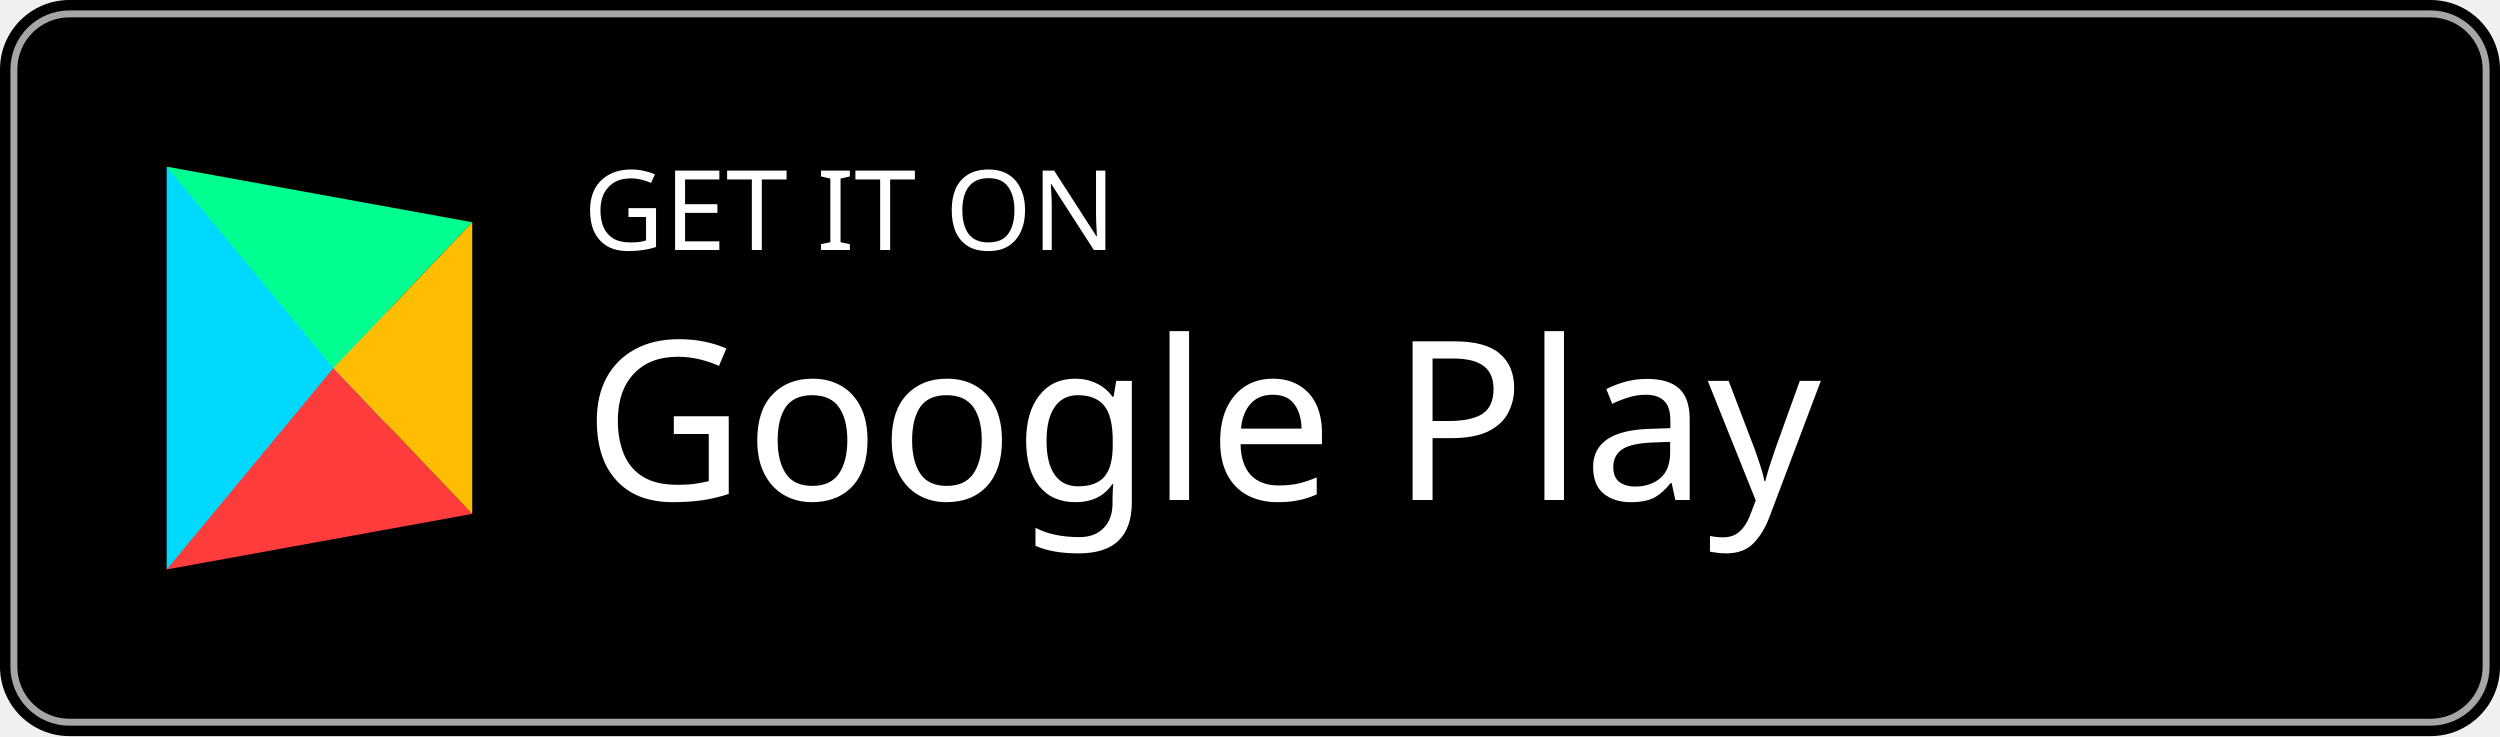
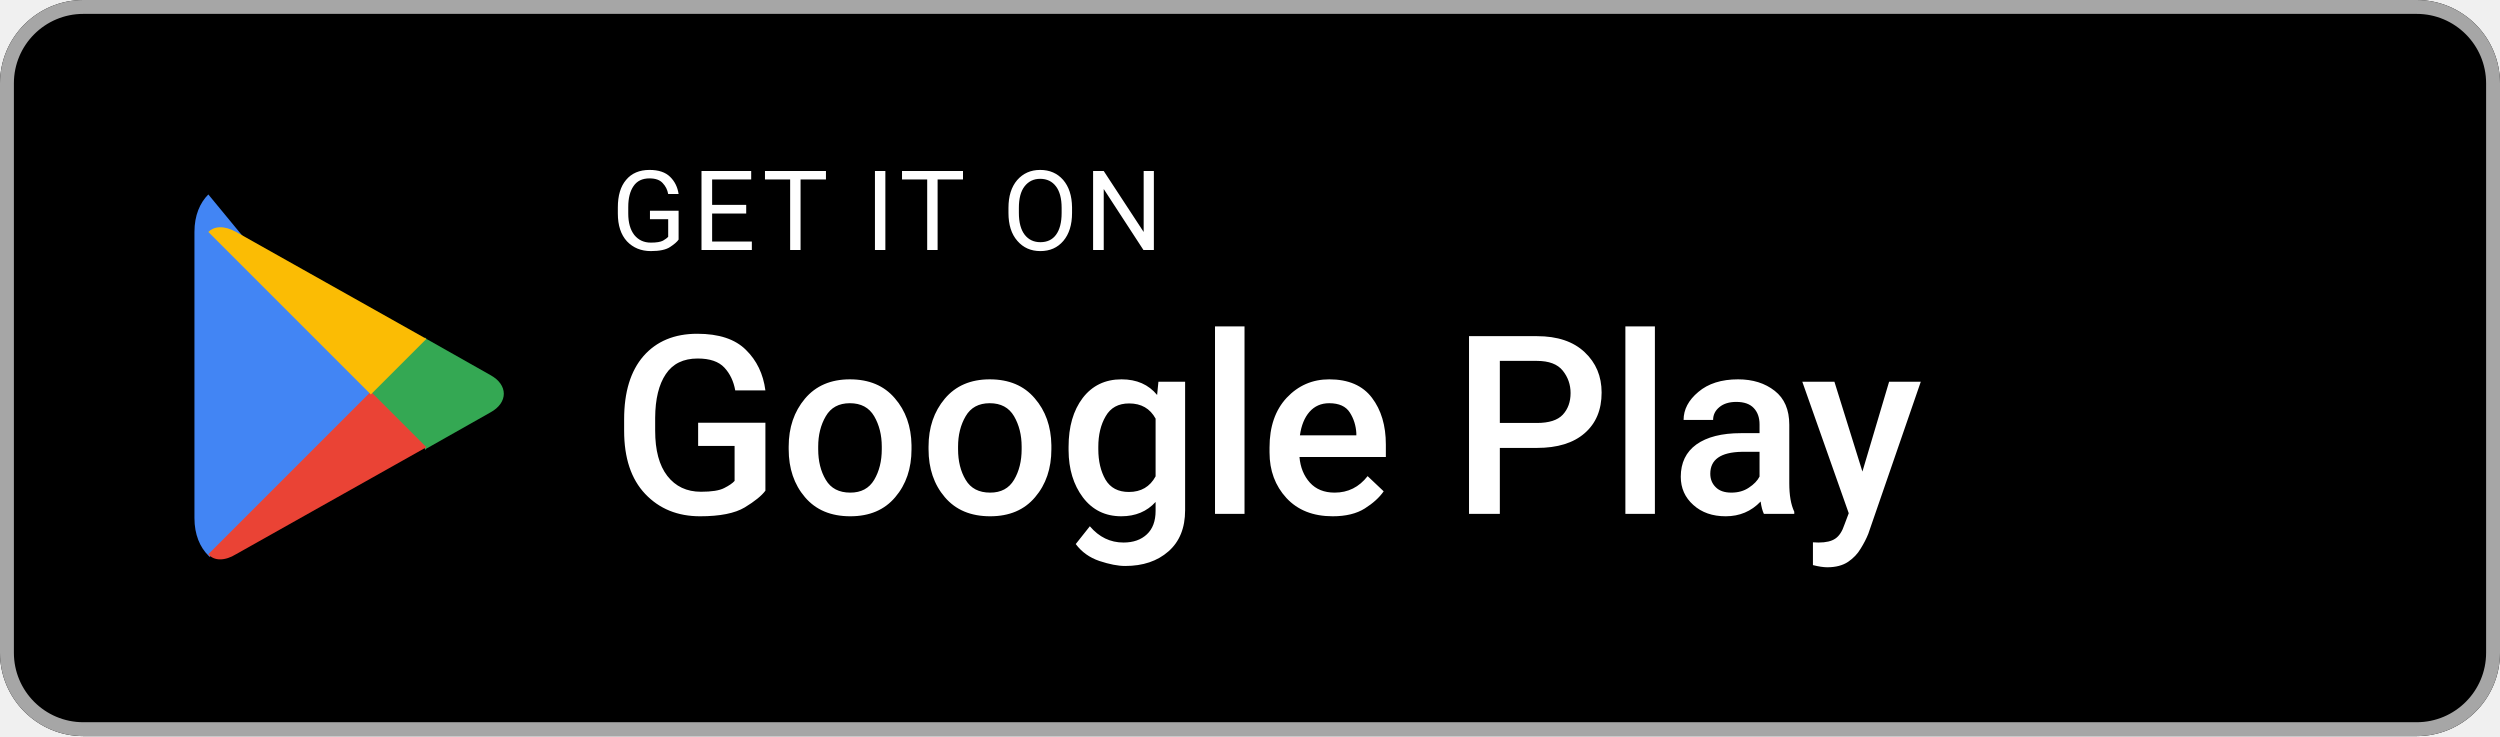
<svg xmlns="http://www.w3.org/2000/svg" viewBox="0 0 180 53" width="180" height="53">
-   <rect width="180" height="53" rx="5" fill="#000" />
-   <rect x="1" y="1" width="178" height="51" rx="4" fill="none" stroke="#a6a6a6" stroke-width="0.5" />
-   <g transform="translate(12, 10)">
-     <path d="M0 2 L0 31 L22 16.5 Z" fill="#00d9ff" />
-     <path d="M0 2 L12 16.5 L22 6 Z" fill="#00ff90" />
-     <path d="M0 31 L12 16.5 L22 27 Z" fill="#ff3c3c" />
-     <path d="M12 16.5 L22 6 L22 27 Z" fill="#ffbd00" />
+   <rect width="180" height="53" rx="6" fill="#000" />
+   <rect x="0.5" y="0.5" width="179" height="52" rx="5.5" fill="none" stroke="#a6a6a6" stroke-width="1" />
+   <g transform="translate(14, 10.5)">
+     <path d="M1 3.5c-.6.6-1 1.5-1 2.7v20.6c0 1.2.4 2.1 1 2.7l.1.1 11.6-11.6v-.3L1 3.5z" fill="#4285F4" />
+     <path d="M16.6 21.8L12.7 18v-.3l3.9-3.9.1.1 4.6 2.6c1.3.7 1.3 2 0 2.7l-4.6 2.6-.1.1z" fill="#34A853" />
+     <path d="M16.7 21.7L12.7 17.7 1 29.4c.4.5 1.2.5 2 0l13.7-7.7" fill="#EA4335" />
+     <path d="M16.7 13.9L3 6.2c-.9-.5-1.6-.4-2 0l11.7 11.7 4-4z" fill="#FBBC04" />
  </g>
-   <text x="42" y="18" fill="#fff" font-family="sans-serif" font-size="8" font-weight="400">GET IT ON</text>
-   <text x="42" y="36" fill="#fff" font-family="sans-serif" font-size="16" font-weight="500">Google Play</text>
+   <text x="44" y="18" fill="#fff" font-family="'Roboto', 'Product Sans', 'Helvetica Neue', Arial, sans-serif" font-size="8" font-weight="400" letter-spacing="0.05em" text-transform="uppercase">GET IT ON</text>
+   <text x="44" y="37" fill="#fff" font-family="'Roboto', 'Product Sans', 'Helvetica Neue', Arial, sans-serif" font-size="18" font-weight="500" letter-spacing="-0.01em">Google Play</text>
</svg>
